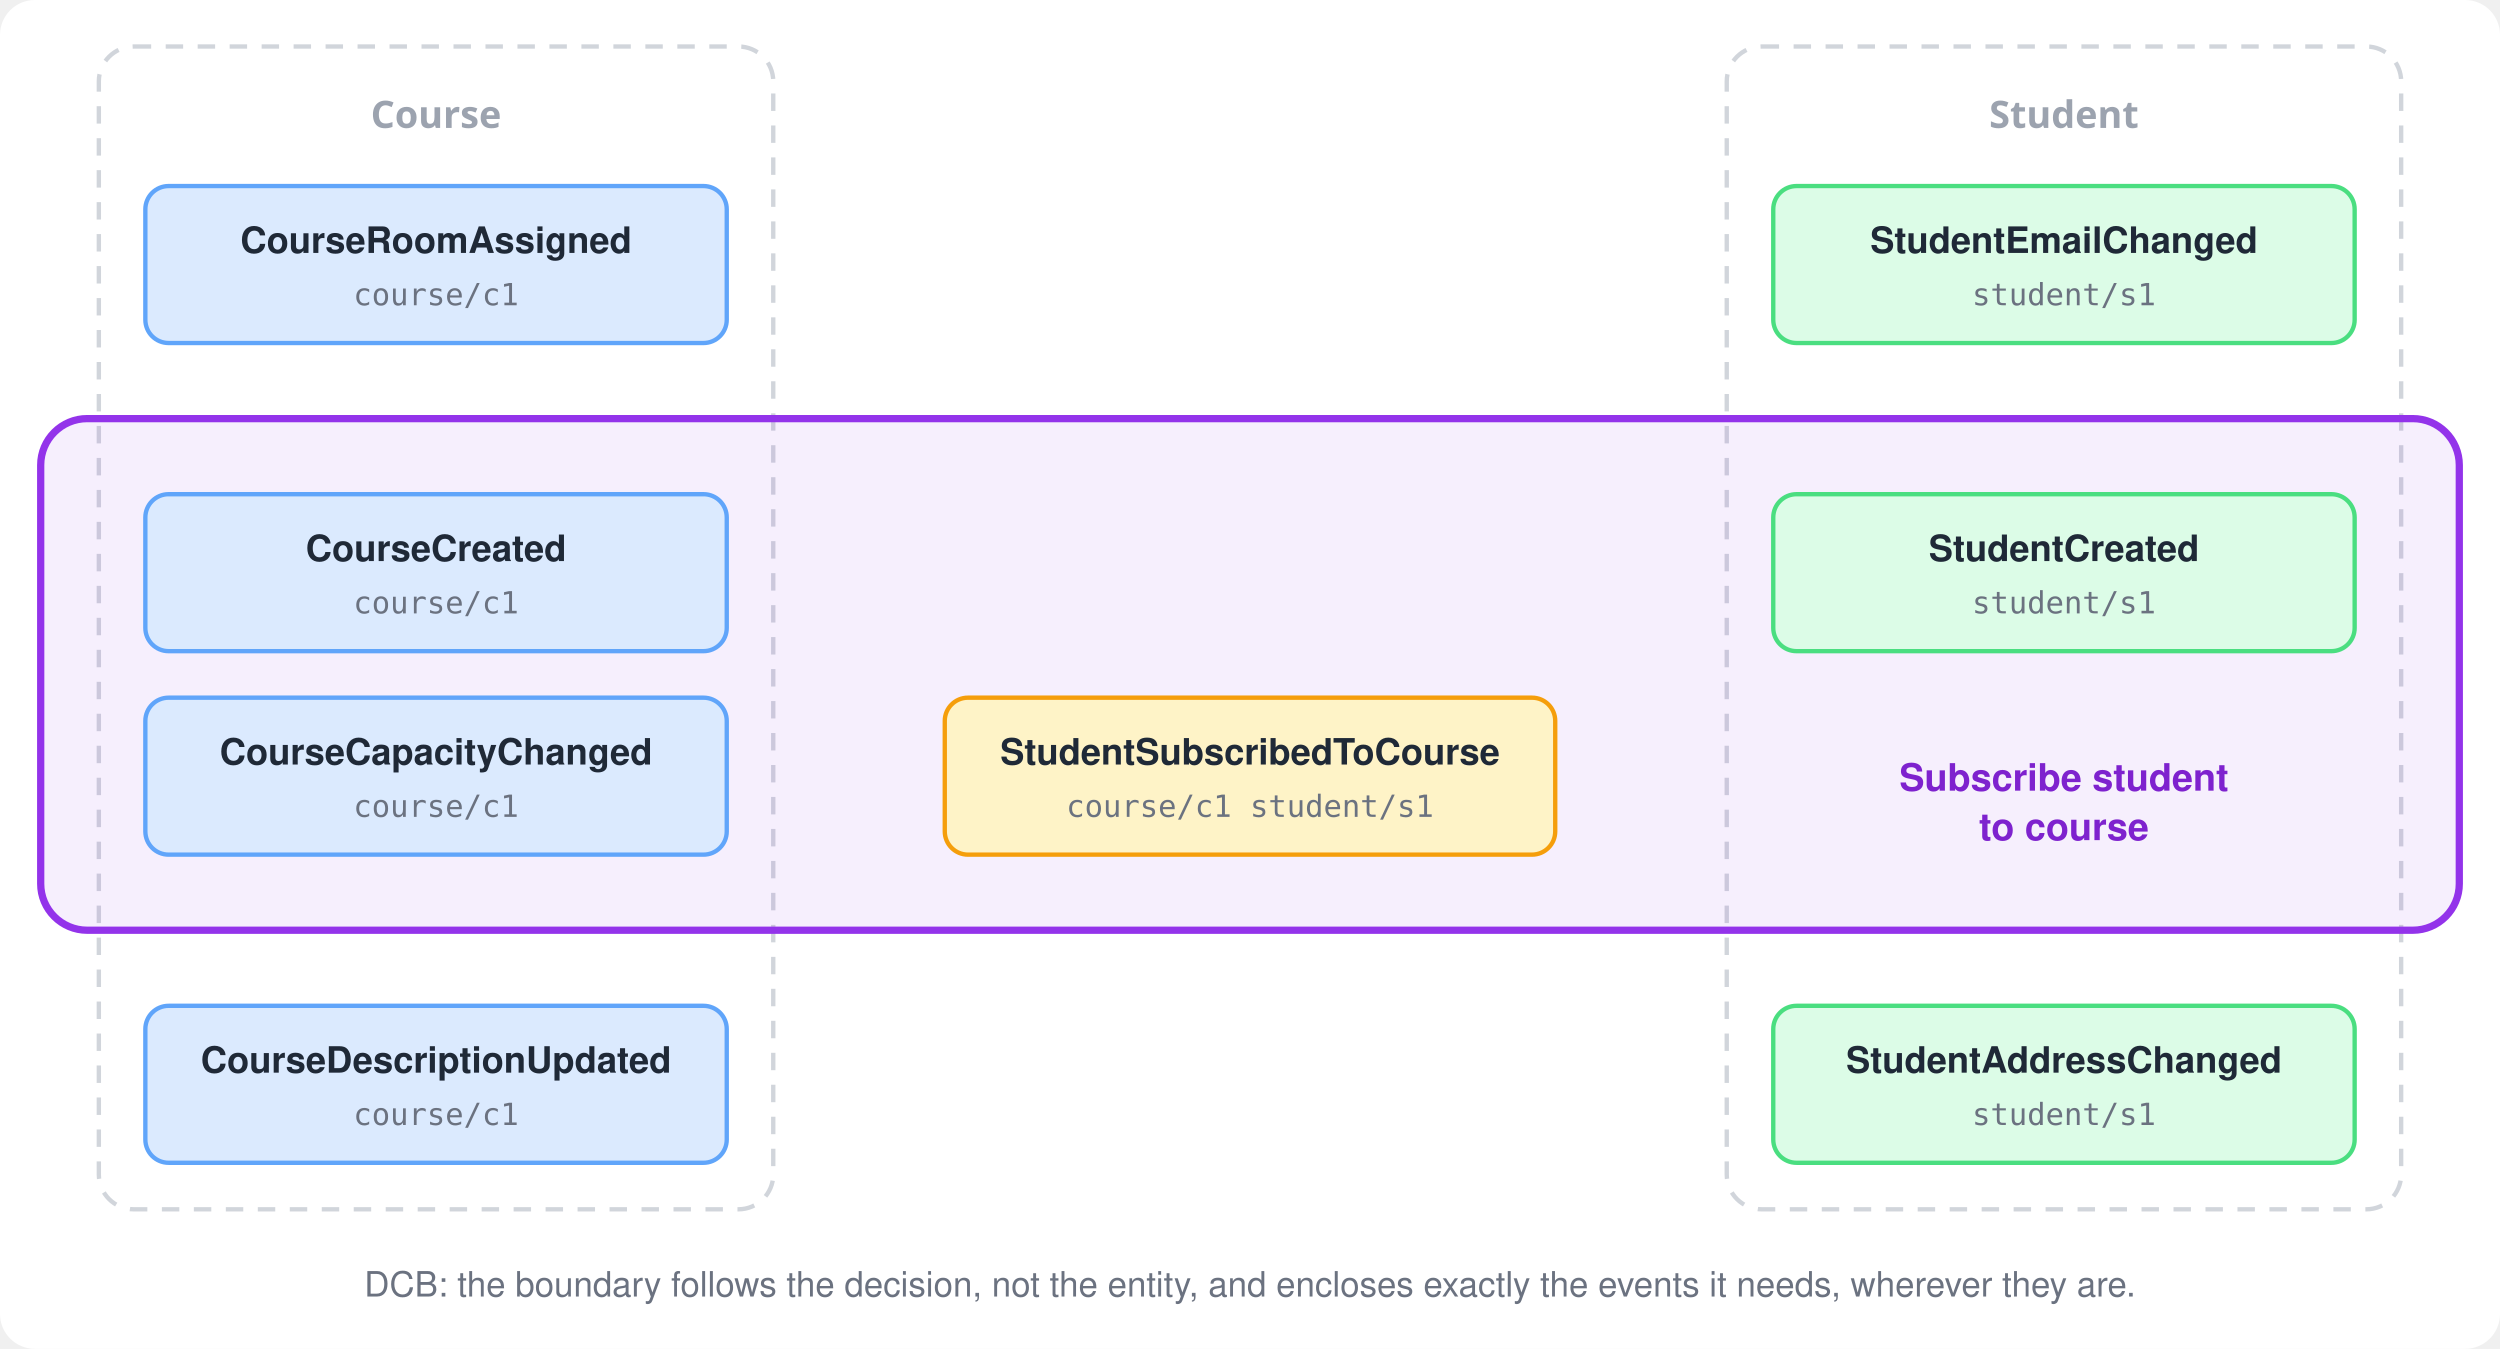
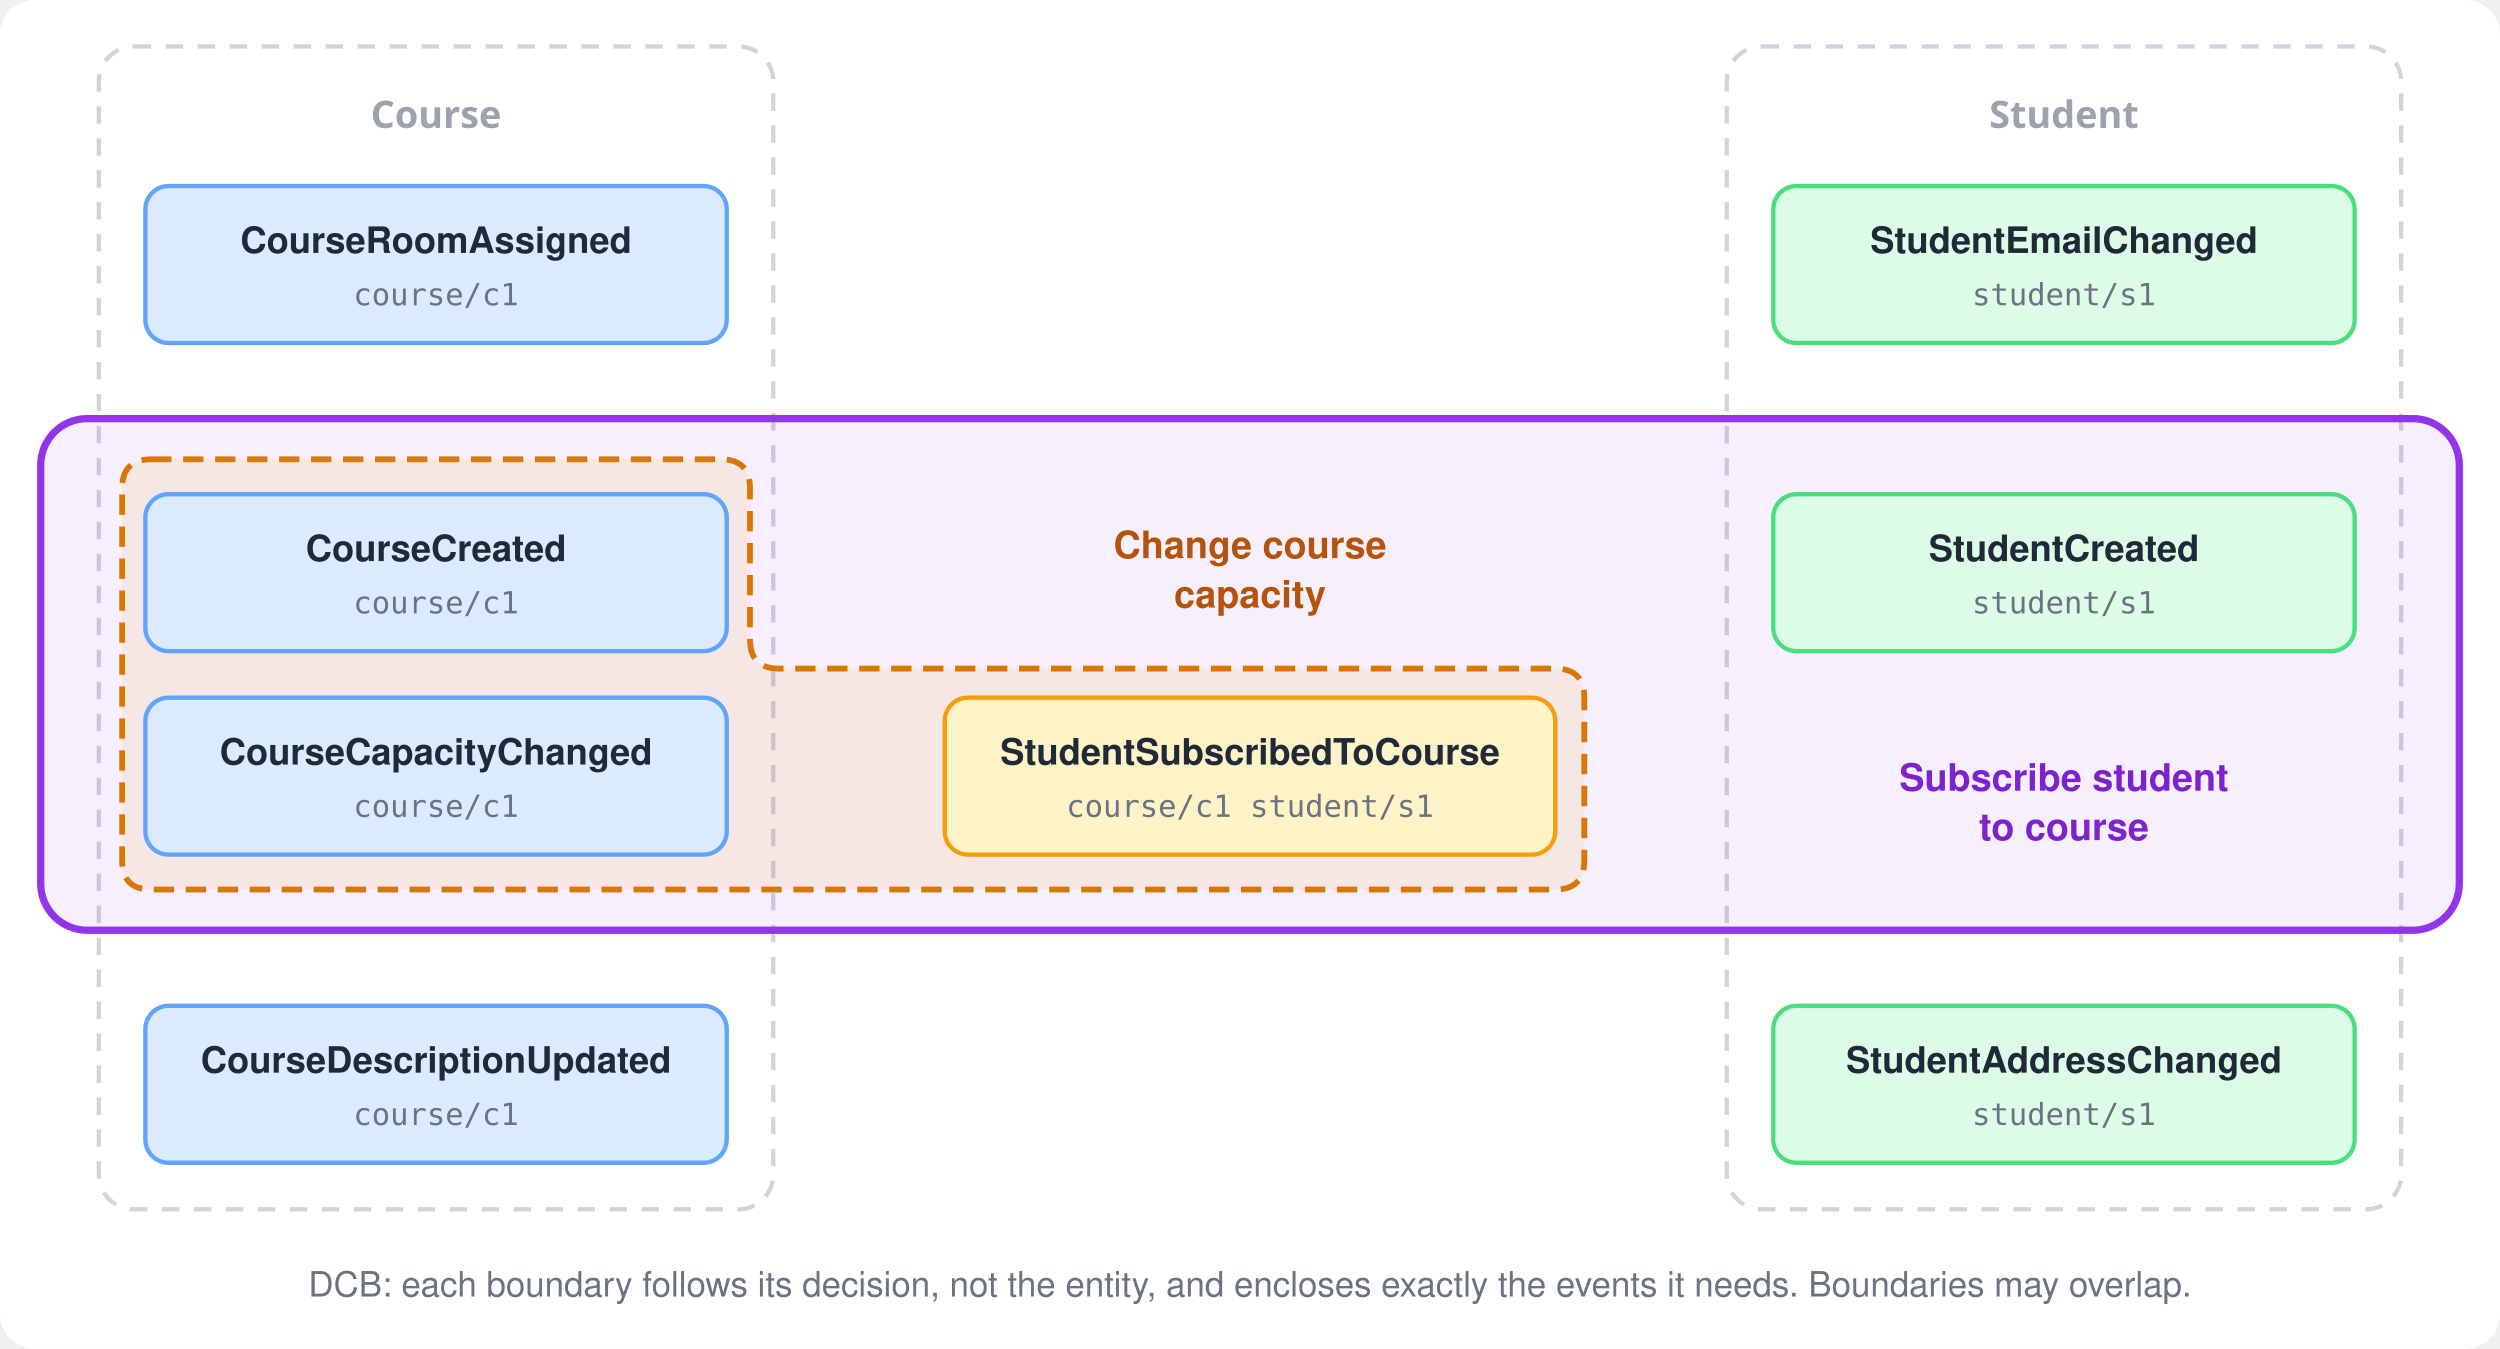
<svg xmlns="http://www.w3.org/2000/svg" viewBox="0 0 860 464" width="860" height="464" role="img" aria-labelledby="dcb-boundary-title dcb-boundary-desc">
  <style>
    .bg { fill: #ffffff; }
    .text { fill: #1f2937; font-family: -apple-system, 'Segoe UI', Helvetica, Arial, sans-serif; }
    .muted { fill: #6b7280; }
    .mono { font-family: ui-monospace, SFMono-Regular, Menlo, Consolas, monospace; }
    .course { fill: #dbeafe; stroke: #60a5fa; }
    .student { fill: #dcfce7; stroke: #4ade80; }
    .shared { fill: #fef3c7; stroke: #f59e0b; }
    .agg-course { fill: #eff6ff; stroke: #3b82f6; }
    .agg-student { fill: #f0fdf4; stroke: #22c55e; }
    .agg-course-t { fill: #1d4ed8; }
    .agg-student-t { fill: #15803d; }
    .ghost { fill: none; stroke: #d1d5db; }
    .ghost-t { fill: #9ca3af; }
    .ask { stroke: #9ca3af; fill: none; }
    .ask-t { fill: #6b7280; }
    .dcb { fill: #9333ea; fill-opacity: 0.08; stroke: #9333ea; }
    .dcb-t { fill: #7e22ce; }
+     .cap { fill: #f59e0b; fill-opacity: 0.10; stroke: #d97706; }
+     .cap-t { fill: #b45309; }
    @media (prefers-color-scheme: dark) {
      .bg { fill: #0d1117; }
      .text { fill: #e6edf3; }
      .muted, .ask-t { fill: #9ca3af; }
      .course { fill: #1e3a5f; stroke: #3b82f6; }
      .student { fill: #14532d; stroke: #22c55e; }
      .shared { fill: #4a3410; stroke: #f59e0b; }
      .agg-course { fill: #0f1d33; stroke: #3b82f6; }
      .agg-student { fill: #0d2618; stroke: #22c55e; }
      .agg-course-t { fill: #93c5fd; }
      .agg-student-t { fill: #86efac; }
      .ghost { stroke: #30363d; }
      .ghost-t { fill: #6e7681; }
      .ask { stroke: #6b7280; }
      .dcb { fill: #a855f7; fill-opacity: 0.14; stroke: #c084fc; }
      .dcb-t { fill: #d8b4fe; }
+       .cap { fill: #f59e0b; fill-opacity: 0.12; stroke: #fbbf24; }
+       .cap-t { fill: #fcd34d; }
    }
  </style>
  <rect class="bg" width="860" height="464" rx="12" />
  <rect class="ghost" x="34.0" y="16" width="232" height="400" rx="12" stroke-width="1.5" stroke-dasharray="6 5" />
  <rect class="ghost" x="594.0" y="16" width="232" height="400" rx="12" stroke-width="1.5" stroke-dasharray="6 5" />
  <text class="ghost-t" x="150" y="44" text-anchor="middle" font-size="13" font-weight="600" font-family="sans-serif">Course</text>
  <text class="ghost-t" x="710" y="44" text-anchor="middle" font-size="13" font-weight="600" font-family="sans-serif">Student</text>
  <rect class="dcb" x="14" y="144" width="832" height="176" rx="16" stroke-width="2.5" />
  <text class="text dcb-t" x="710.0" y="272.0" text-anchor="middle" font-size="13" font-weight="700">Subscribe student</text>
  <text class="text dcb-t" x="710.0" y="289.0" text-anchor="middle" font-size="13" font-weight="700">to course</text>
+   <path class="cap" d="M 52.0 158 H 248.0 Q 258.0 158 258.0 168 V 220 Q 258.0 230 268.0 230 H 535 Q 545 230 545 240 V 296 Q 545 306 535 306 H 52.0 Q 42.0 306 42.0 296 V 168 Q 42.0 158 52.0 158 Z" stroke-width="2" stroke-dasharray="7 4" />
+   <text class="text cap-t" x="430" y="192" text-anchor="middle" font-size="13" font-weight="700">Change course</text>
+   <text class="text cap-t" x="430" y="209" text-anchor="middle" font-size="13" font-weight="700">capacity</text>
  <rect class="course" x="50.0" y="64" width="200" height="54" rx="8" stroke-width="1.5" />
  <text class="text" x="150" y="87" text-anchor="middle" font-size="12.5" font-weight="600">CourseRoomAssigned</text>
  <text class="text muted mono" x="150" y="105" text-anchor="middle" font-size="10.5">course/c1</text>
  <rect class="course" x="50.0" y="170" width="200" height="54" rx="8" stroke-width="1.5" />
  <text class="text" x="150" y="193" text-anchor="middle" font-size="12.5" font-weight="600">CourseCreated</text>
  <text class="text muted mono" x="150" y="211" text-anchor="middle" font-size="10.5">course/c1</text>
  <rect class="course" x="50.0" y="240" width="200" height="54" rx="8" stroke-width="1.5" />
  <text class="text" x="150" y="263" text-anchor="middle" font-size="12.5" font-weight="600">CourseCapacityChanged</text>
  <text class="text muted mono" x="150" y="281" text-anchor="middle" font-size="10.5">course/c1</text>
  <rect class="course" x="50.0" y="346" width="200" height="54" rx="8" stroke-width="1.5" />
  <text class="text" x="150" y="369" text-anchor="middle" font-size="12.5" font-weight="600">CourseDescriptionUpdated</text>
  <text class="text muted mono" x="150" y="387" text-anchor="middle" font-size="10.5">course/c1</text>
  <rect class="student" x="610.0" y="64" width="200" height="54" rx="8" stroke-width="1.5" />
  <text class="text" x="710" y="87" text-anchor="middle" font-size="12.5" font-weight="600">StudentEmailChanged</text>
  <text class="text muted mono" x="710" y="105" text-anchor="middle" font-size="10.5">student/s1</text>
  <rect class="student" x="610.0" y="170" width="200" height="54" rx="8" stroke-width="1.5" />
  <text class="text" x="710" y="193" text-anchor="middle" font-size="12.5" font-weight="600">StudentCreated</text>
  <text class="text muted mono" x="710" y="211" text-anchor="middle" font-size="10.5">student/s1</text>
  <rect class="student" x="610.0" y="346" width="200" height="54" rx="8" stroke-width="1.5" />
  <text class="text" x="710" y="369" text-anchor="middle" font-size="12.5" font-weight="600">StudentAddressChanged</text>
  <text class="text muted mono" x="710" y="387" text-anchor="middle" font-size="10.5">student/s1</text>
  <rect class="shared" x="325.0" y="240" width="210" height="54" rx="8" stroke-width="1.5" />
  <text class="text" x="430" y="263" text-anchor="middle" font-size="12.5" font-weight="600">StudentSubscribedToCourse</text>
  <text class="text muted mono" x="430" y="281" text-anchor="middle" font-size="10.5">course/c1 student/s1</text>
-   <text class="text muted" x="430.0" y="446" text-anchor="middle" font-size="12">DCB: the boundary follows the decision, not the entity, and encloses exactly the events it needs, wherever they are.</text>
+   <text class="text muted" x="430.0" y="446" text-anchor="middle" font-size="12">DCB: each boundary follows its decision, not the entity, and encloses exactly the events it needs. Boundaries may overlap.</text>
</svg>
